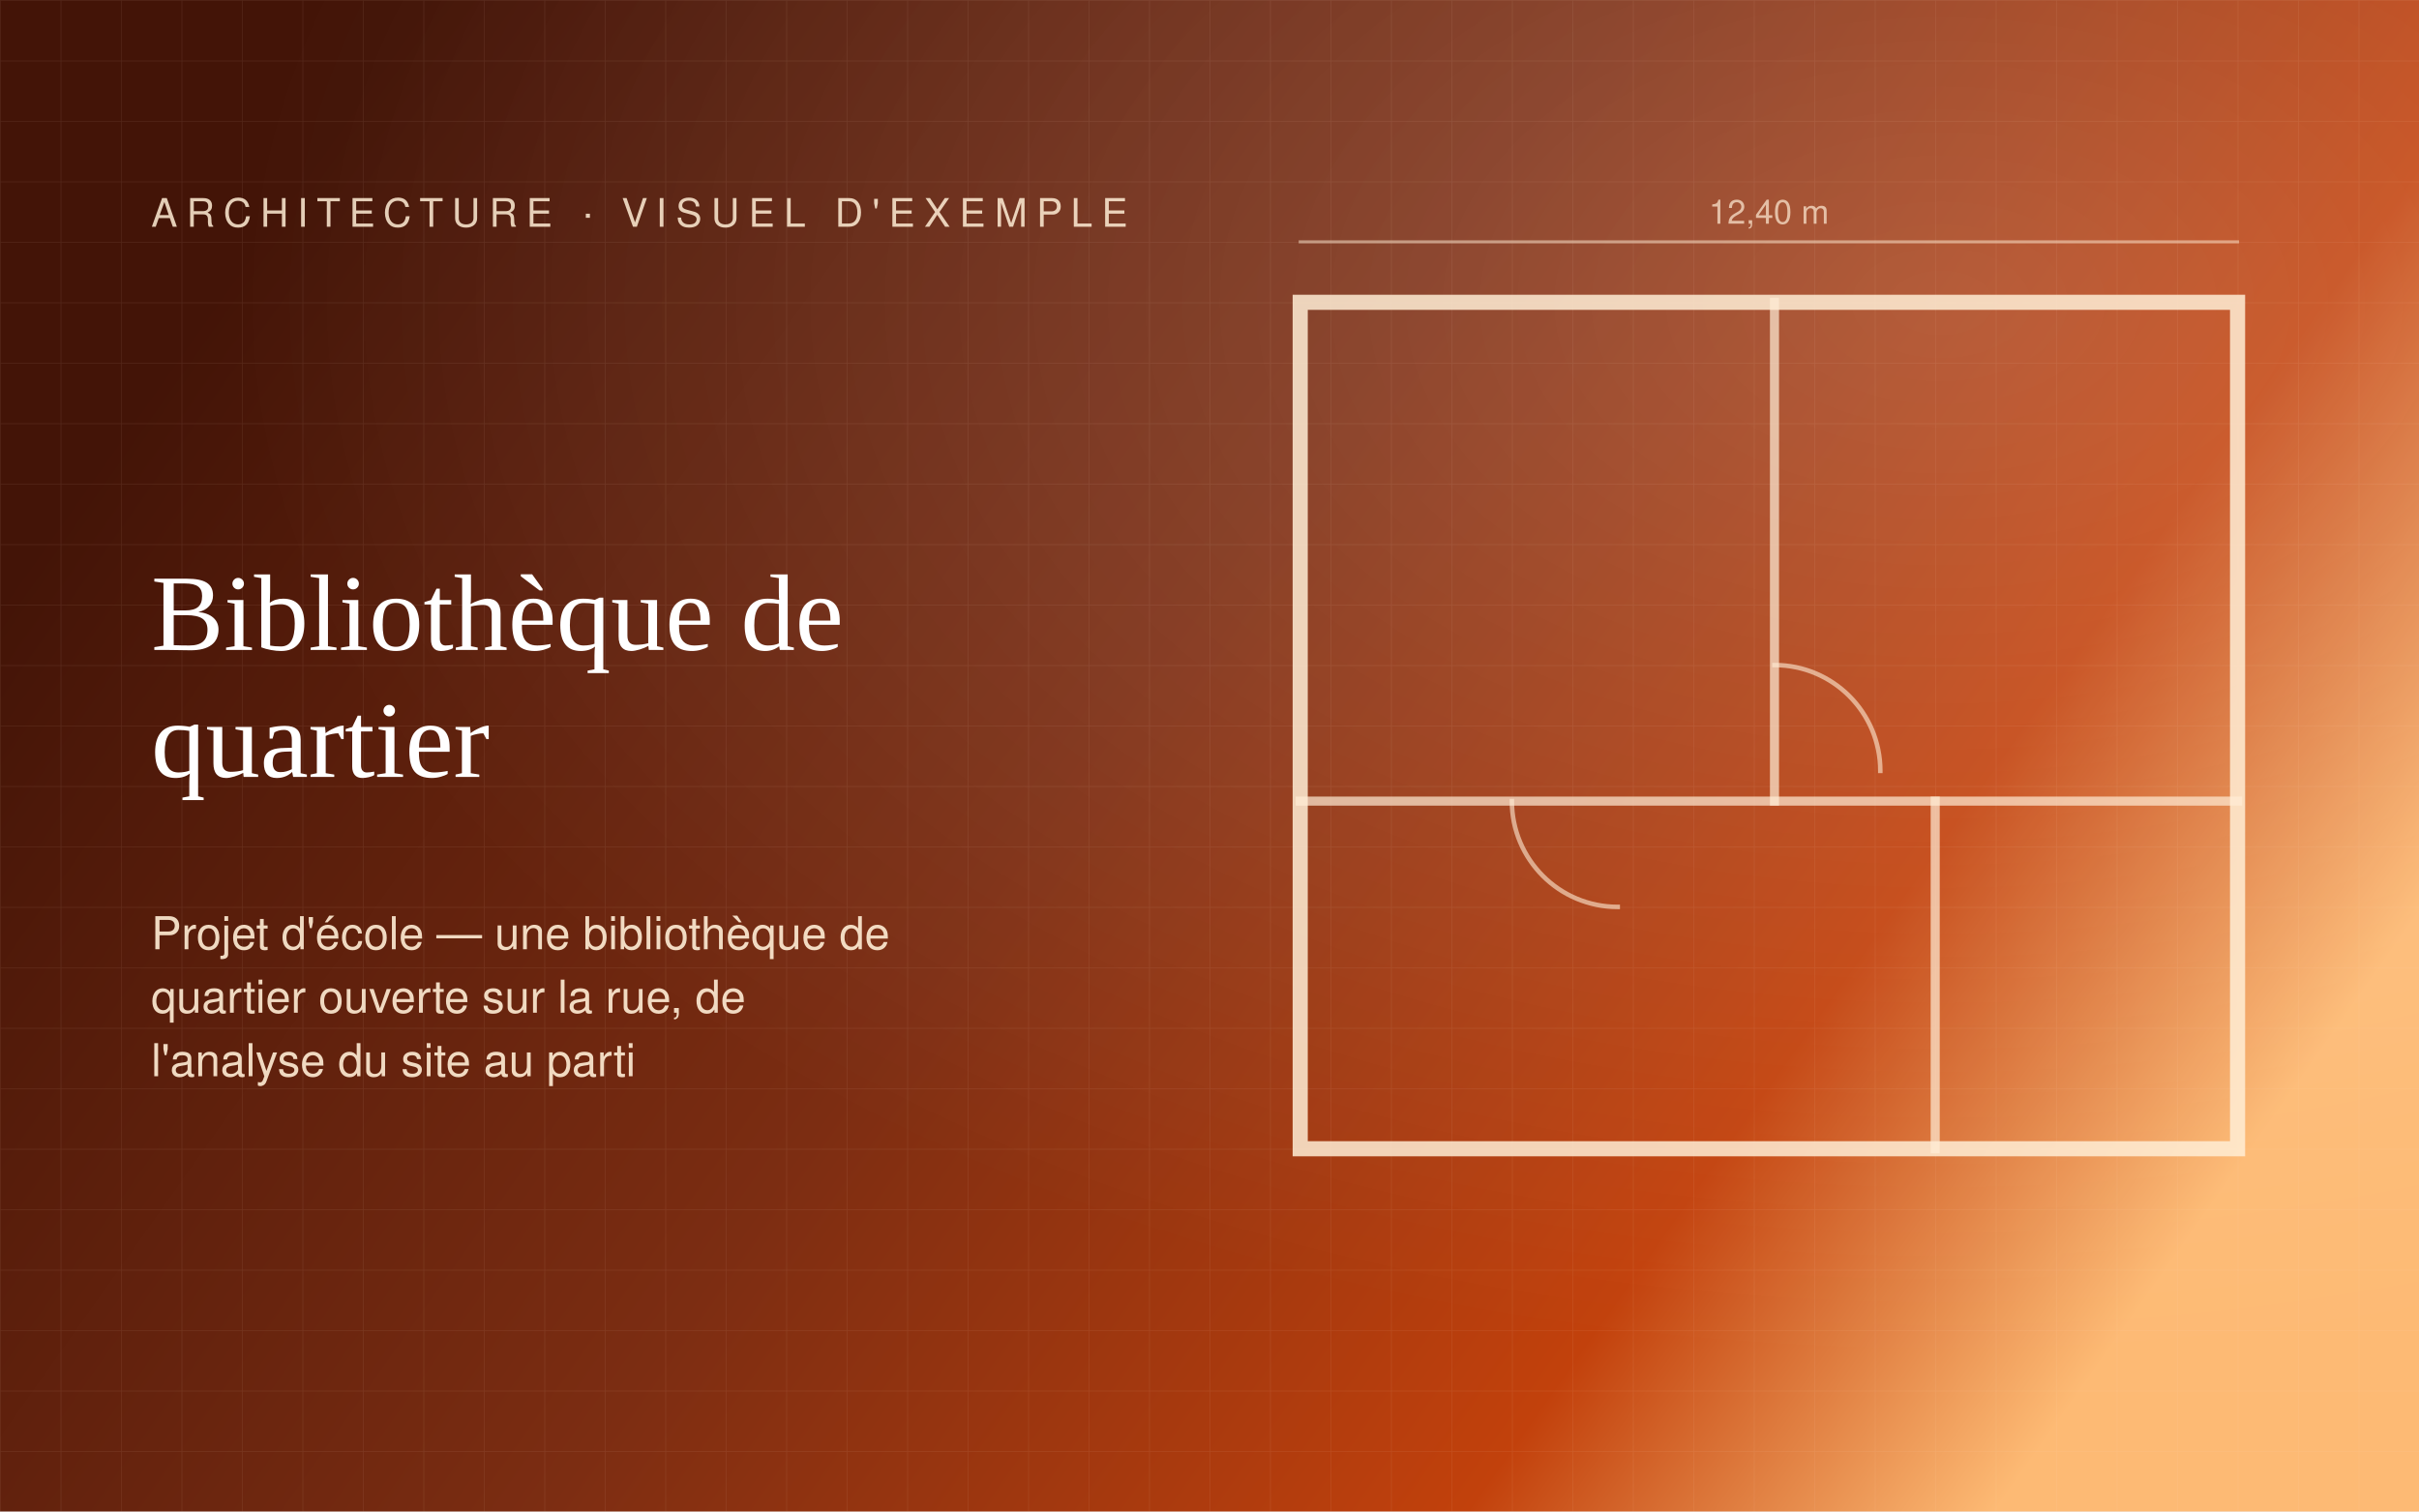
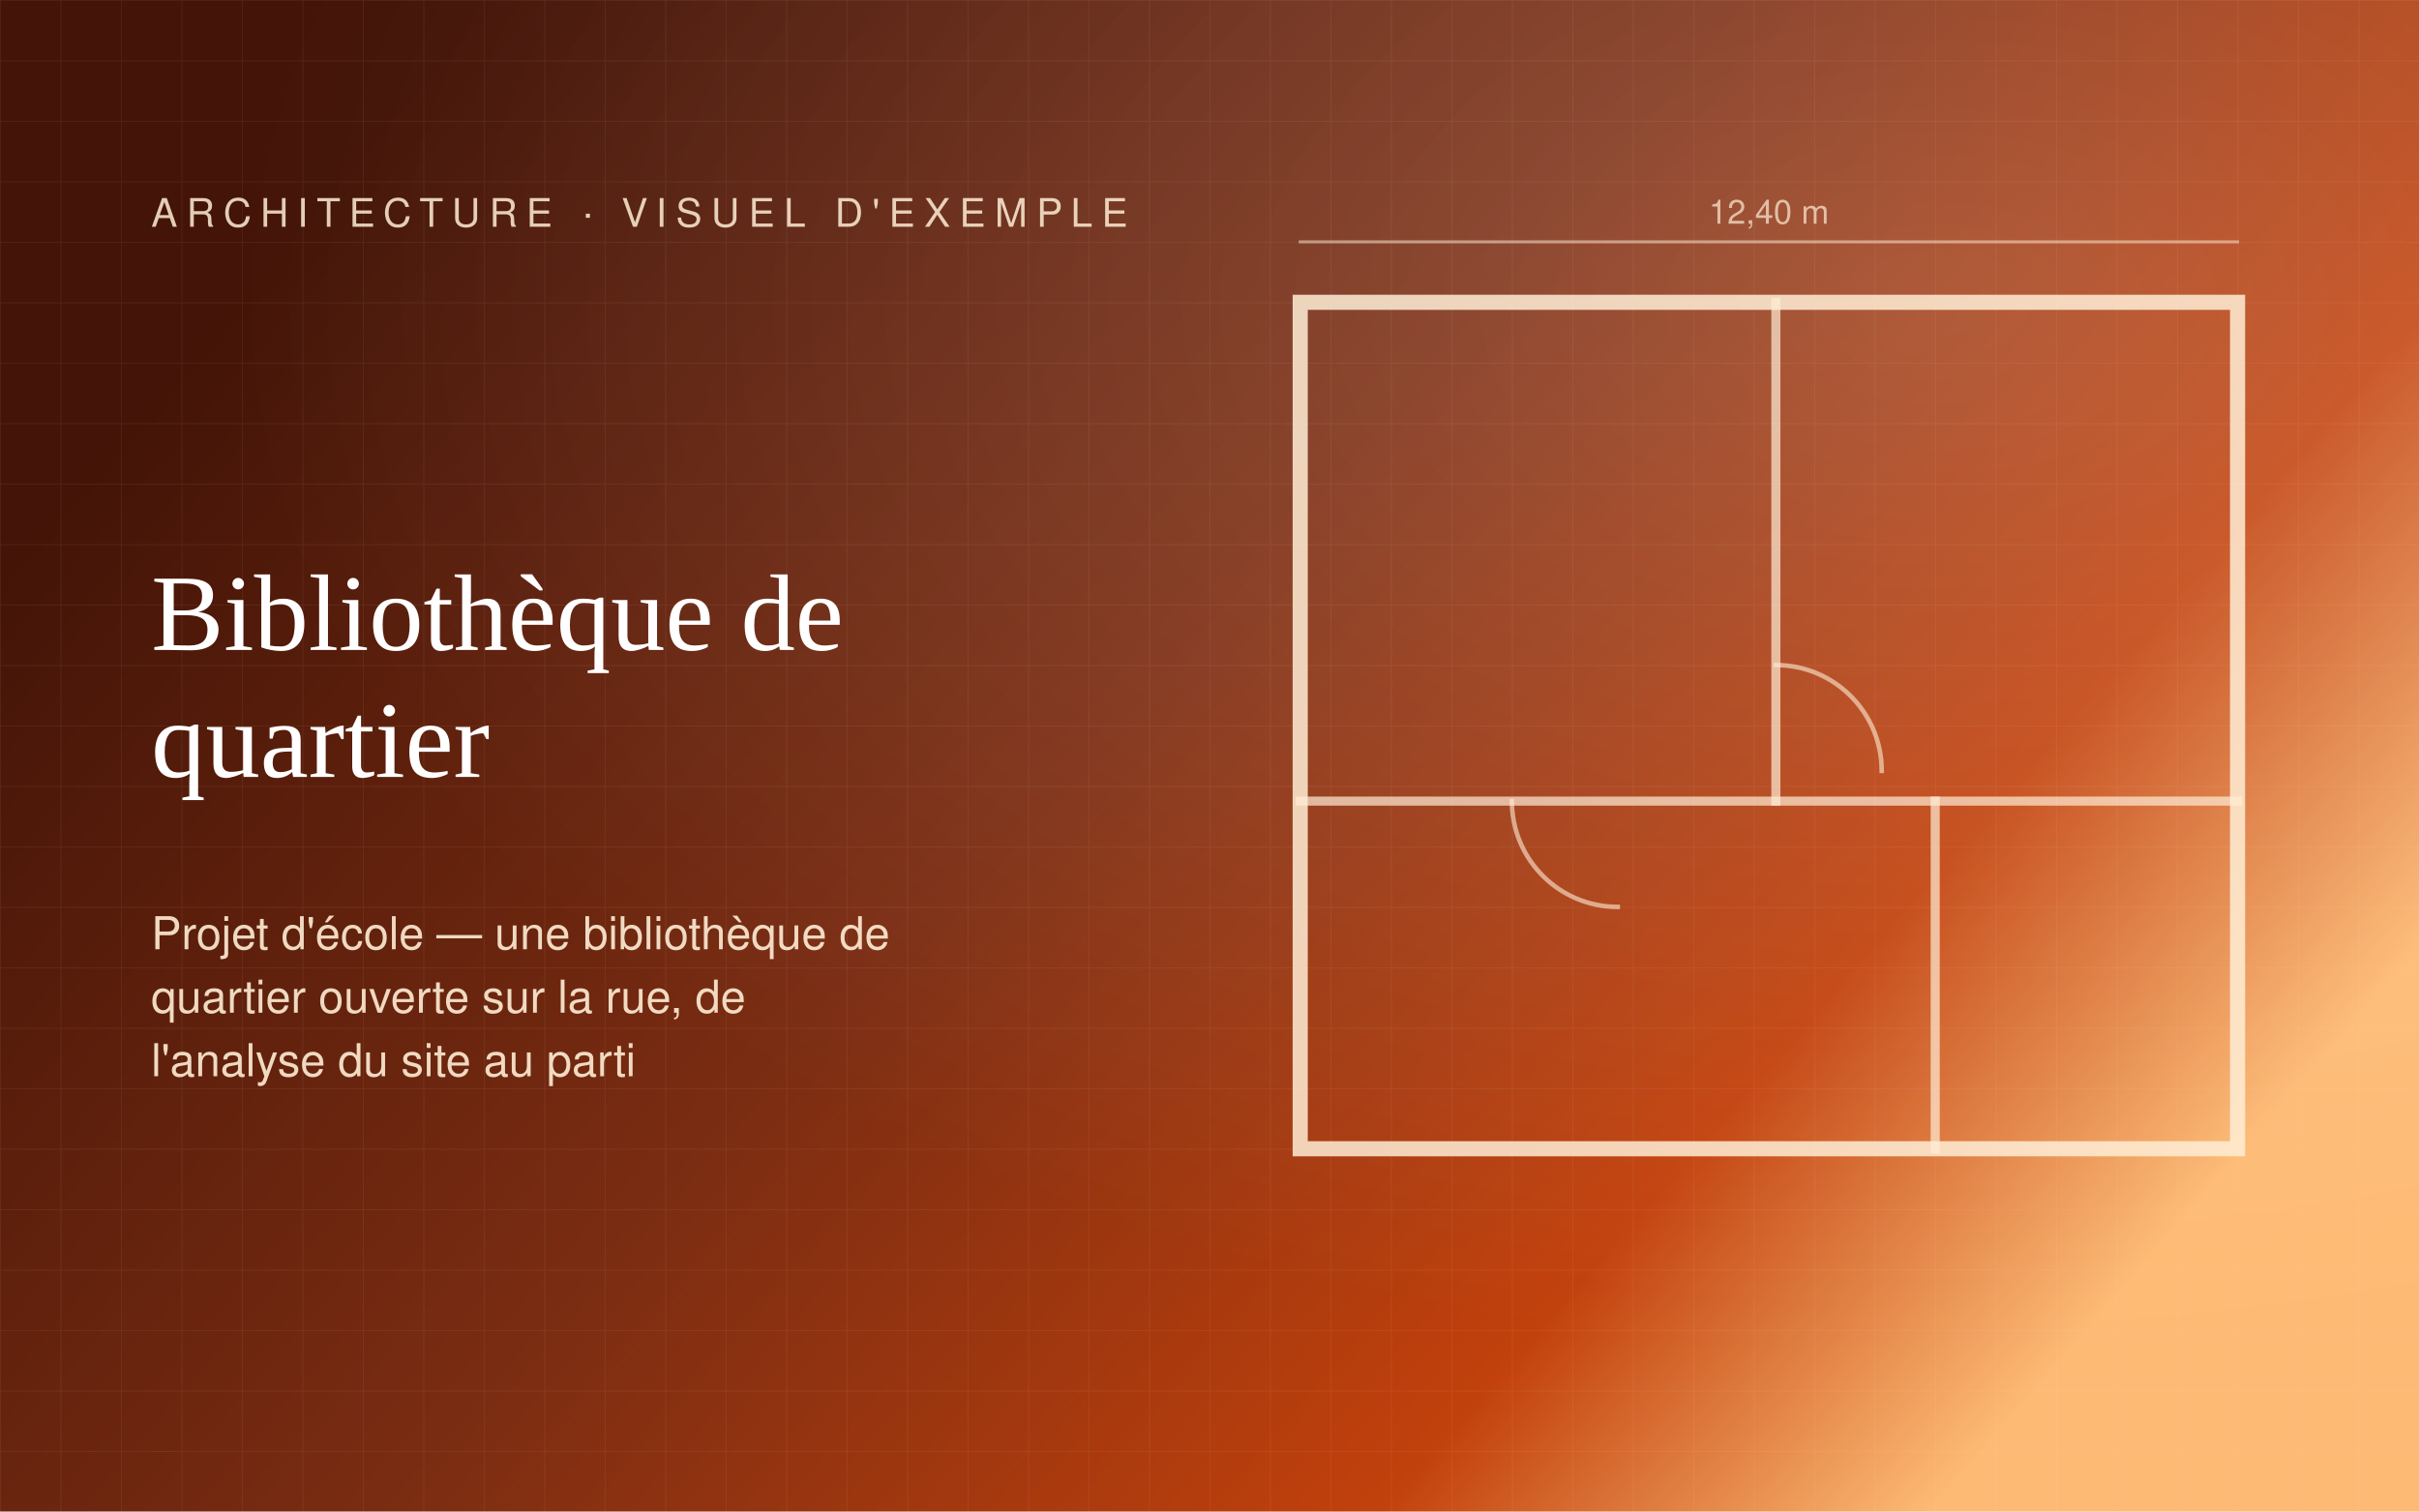
<svg xmlns="http://www.w3.org/2000/svg" width="1600" height="1000" viewBox="0 0 1600 1000" role="img" aria-label="Bibliothèque de quartier">
  <defs>
-     <linearGradient id="bg" gradientTransform="rotate(24 .5 .5)">
+     <linearGradient id="bg" gradientTransform="rotate(29 .5 .5)">
      <stop offset="0" stop-color="#431407" />
      <stop offset=".45" stop-color="#7c2d12" />
      <stop offset=".8" stop-color="#c2410c" />
      <stop offset="1" stop-color="#fdba74" />
    </linearGradient>
    <radialGradient id="glow" cx=".8" cy=".2" r=".7">
      <stop offset="0" stop-color="#fff" stop-opacity=".18" />
      <stop offset="1" stop-color="#fff" stop-opacity="0" />
    </radialGradient>
  </defs>
  <rect width="1600" height="1000" fill="url(#bg)" />
  <rect width="1600" height="1000" fill="url(#glow)" />
  <pattern id="g" width="40" height="40" patternUnits="userSpaceOnUse">
    <path d="M 40 0 L 0 0 0 40" fill="none" stroke="#ffedd5" stroke-width="1" opacity="0.08" />
  </pattern>
  <rect width="1600" height="1000" fill="url(#g)" />
  <rect x="860" y="200" width="620" height="560" stroke="#ffedd5" fill="none" stroke-linecap="square" stroke-width="10" opacity="0.85" />
-   <line x1="1173.697" y1="200" x2="1173.697" y2="530" stroke="#ffedd5" fill="none" stroke-linecap="square" stroke-width="6" opacity="0.7" />
+   <line x1="1174.618" y1="200" x2="1174.618" y2="530" stroke="#ffedd5" fill="none" stroke-linecap="square" stroke-width="6" opacity="0.7" />
  <line x1="860" y1="530" x2="1480" y2="530" stroke="#ffedd5" fill="none" stroke-linecap="square" stroke-width="6" opacity="0.7" />
  <line x1="1280" y1="530" x2="1280" y2="760" stroke="#ffedd5" fill="none" stroke-linecap="square" stroke-width="6" opacity="0.7" />
-   <path d="M 1173.697 440 a 70 70 0 0 1 70 70" stroke="#ffedd5" fill="none" stroke-linecap="square" stroke-width="3" opacity="0.6" />
+   <path d="M 1174.618 440 a 70 70 0 0 1 70 70" stroke="#ffedd5" fill="none" stroke-linecap="square" stroke-width="3" opacity="0.6" />
  <path d="M 1000 530 a 70 70 0 0 0 70 70" stroke="#ffedd5" fill="none" stroke-linecap="square" stroke-width="3" opacity="0.6" />
  <line x1="860" y1="160" x2="1480" y2="160" stroke="#ffedd5" fill="none" stroke-linecap="square" stroke-width="2" opacity="0.5" />
  <text x="1170" y="148" text-anchor="middle" font-family="Helvetica, Arial, sans-serif" font-size="22" fill="#ffedd5" opacity="0.7">12,40 m</text>
  <text x="100" y="150" font-family="Helvetica, Arial, sans-serif" font-size="26" letter-spacing="6" fill="#ffedd5" opacity="0.85">ARCHITECTURE · VISUEL D'EXEMPLE</text>
  <text x="100" y="430" font-family="Georgia, 'Times New Roman', serif" font-size="72" fill="#ffffff">Bibliothèque de</text>
  <text x="100" y="514" font-family="Georgia, 'Times New Roman', serif" font-size="72" fill="#ffffff">quartier</text>
  <text x="100" y="628" font-family="Helvetica, Arial, sans-serif" font-size="30" fill="#ffedd5" opacity="0.9">Projet d'école — une bibliothèque de</text>
  <text x="100" y="670" font-family="Helvetica, Arial, sans-serif" font-size="30" fill="#ffedd5" opacity="0.9">quartier ouverte sur la rue, de</text>
  <text x="100" y="712" font-family="Helvetica, Arial, sans-serif" font-size="30" fill="#ffedd5" opacity="0.9">l'analyse du site au parti</text>
</svg>
